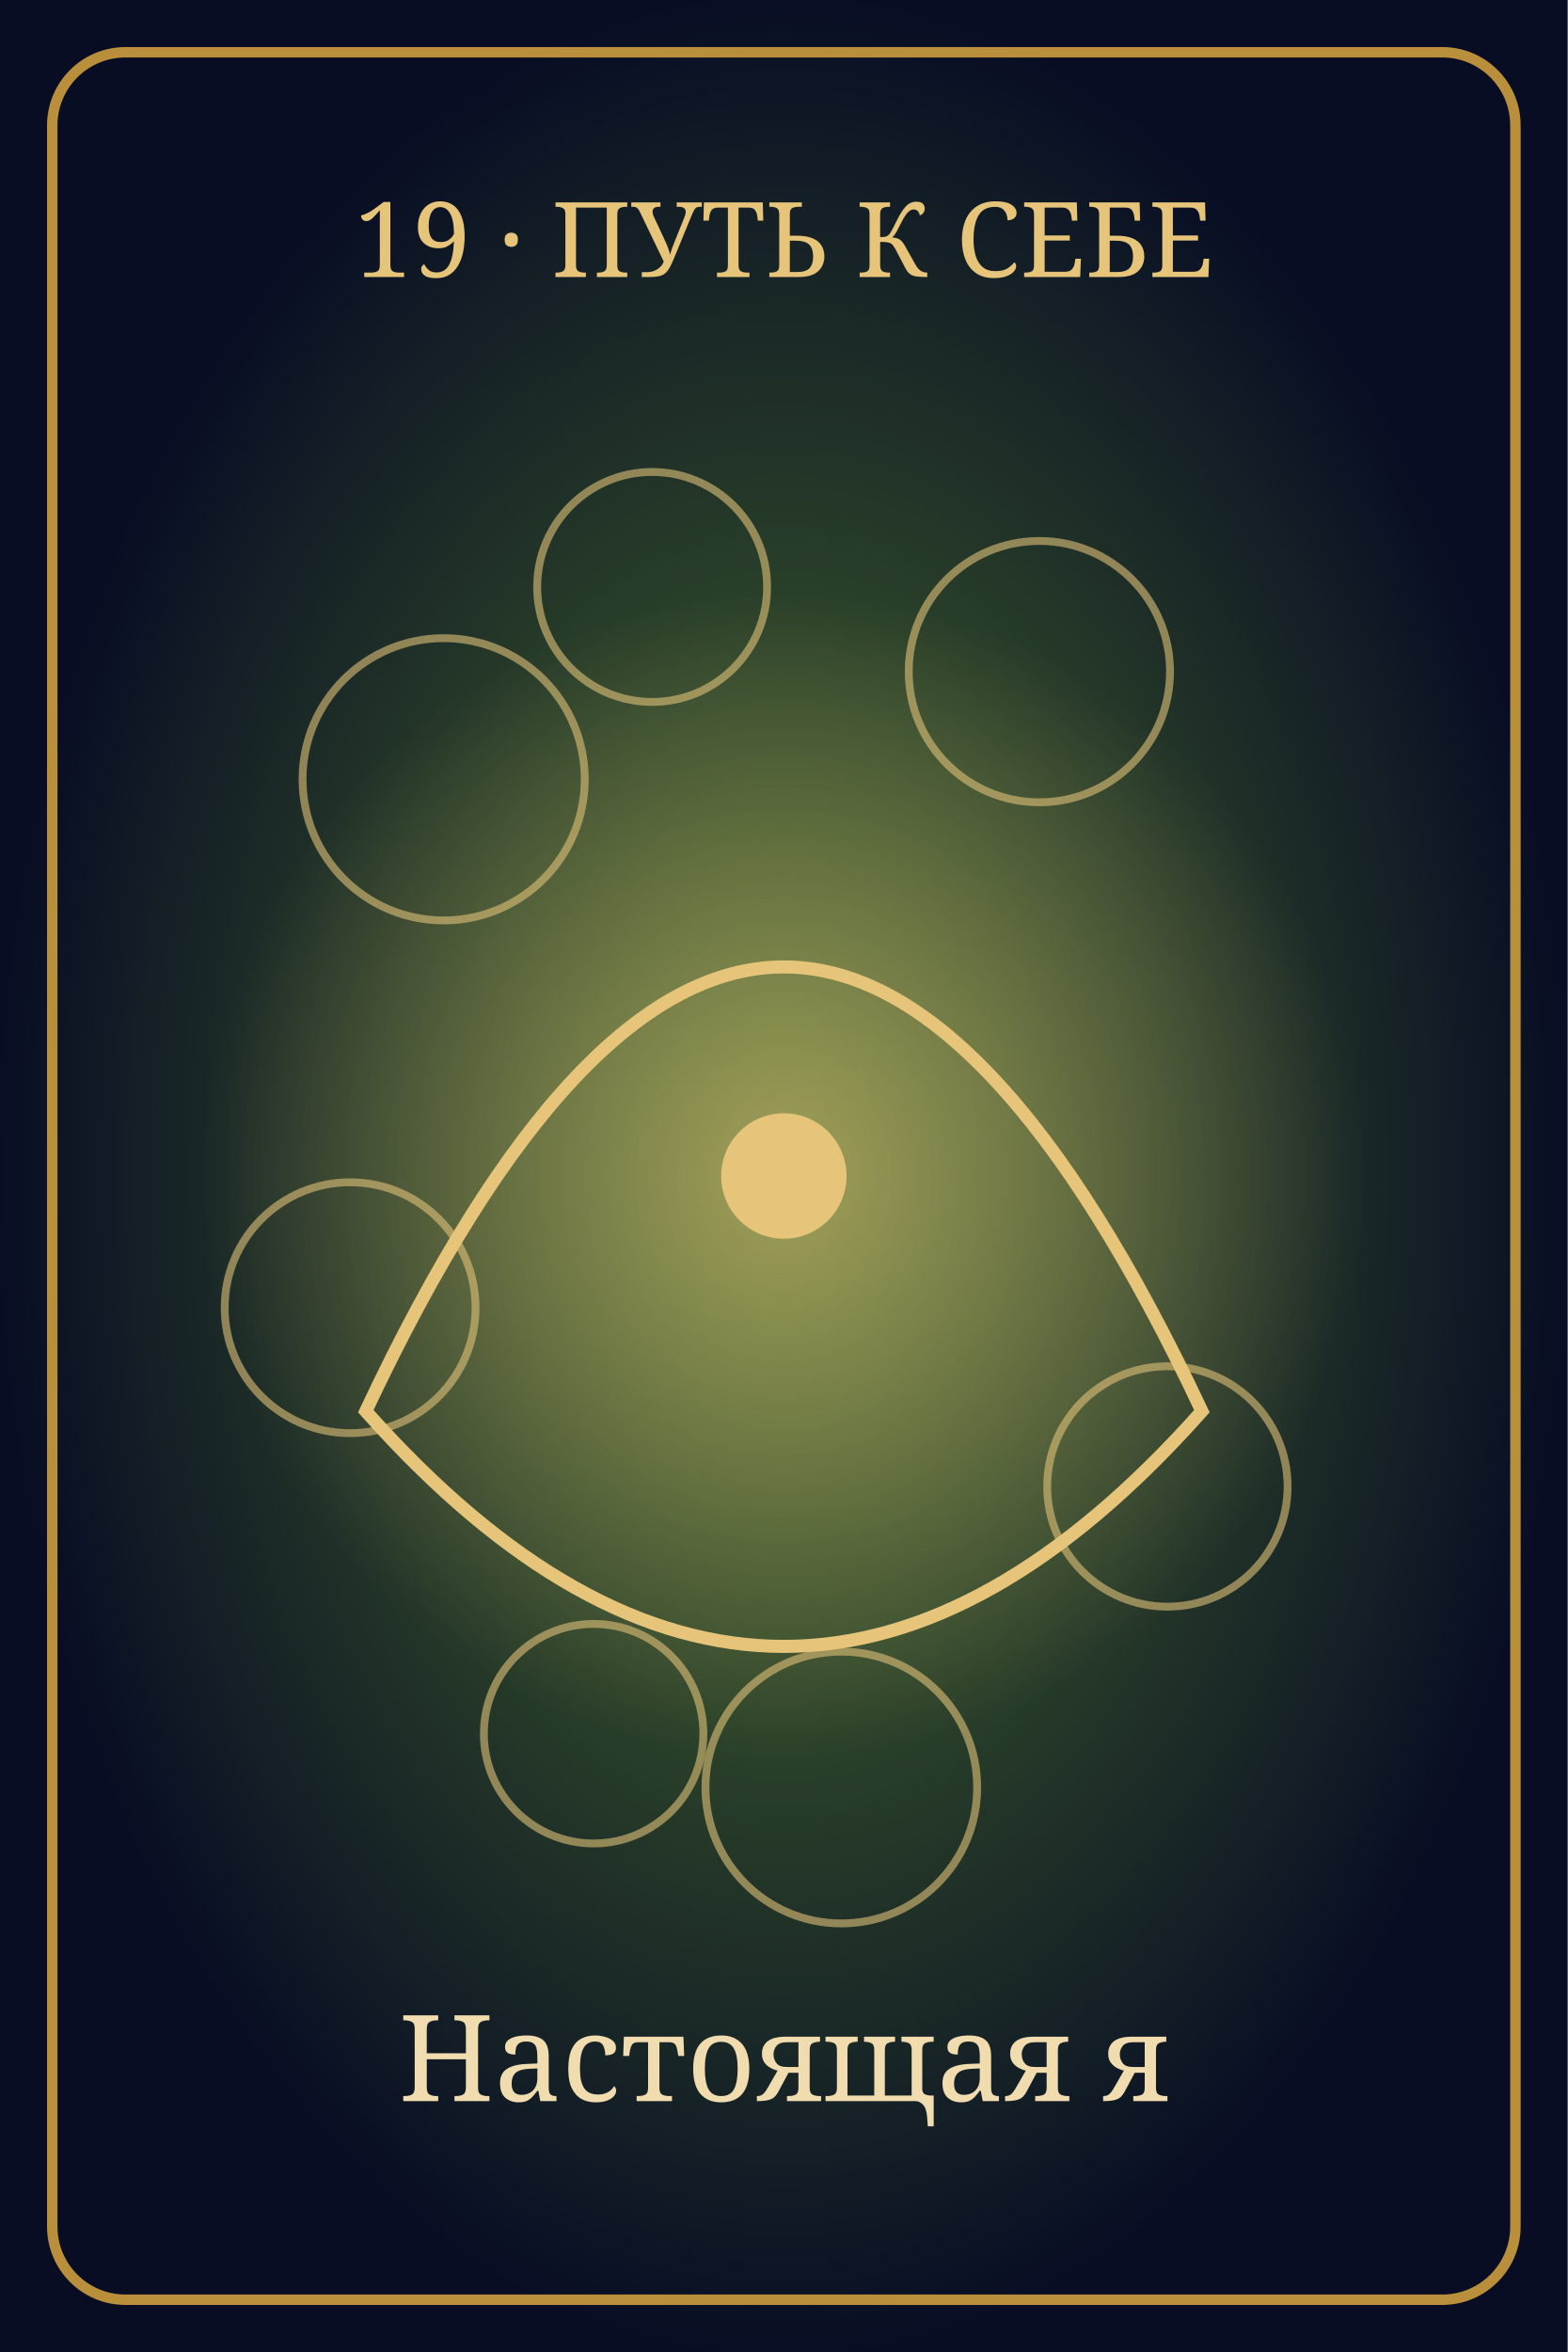
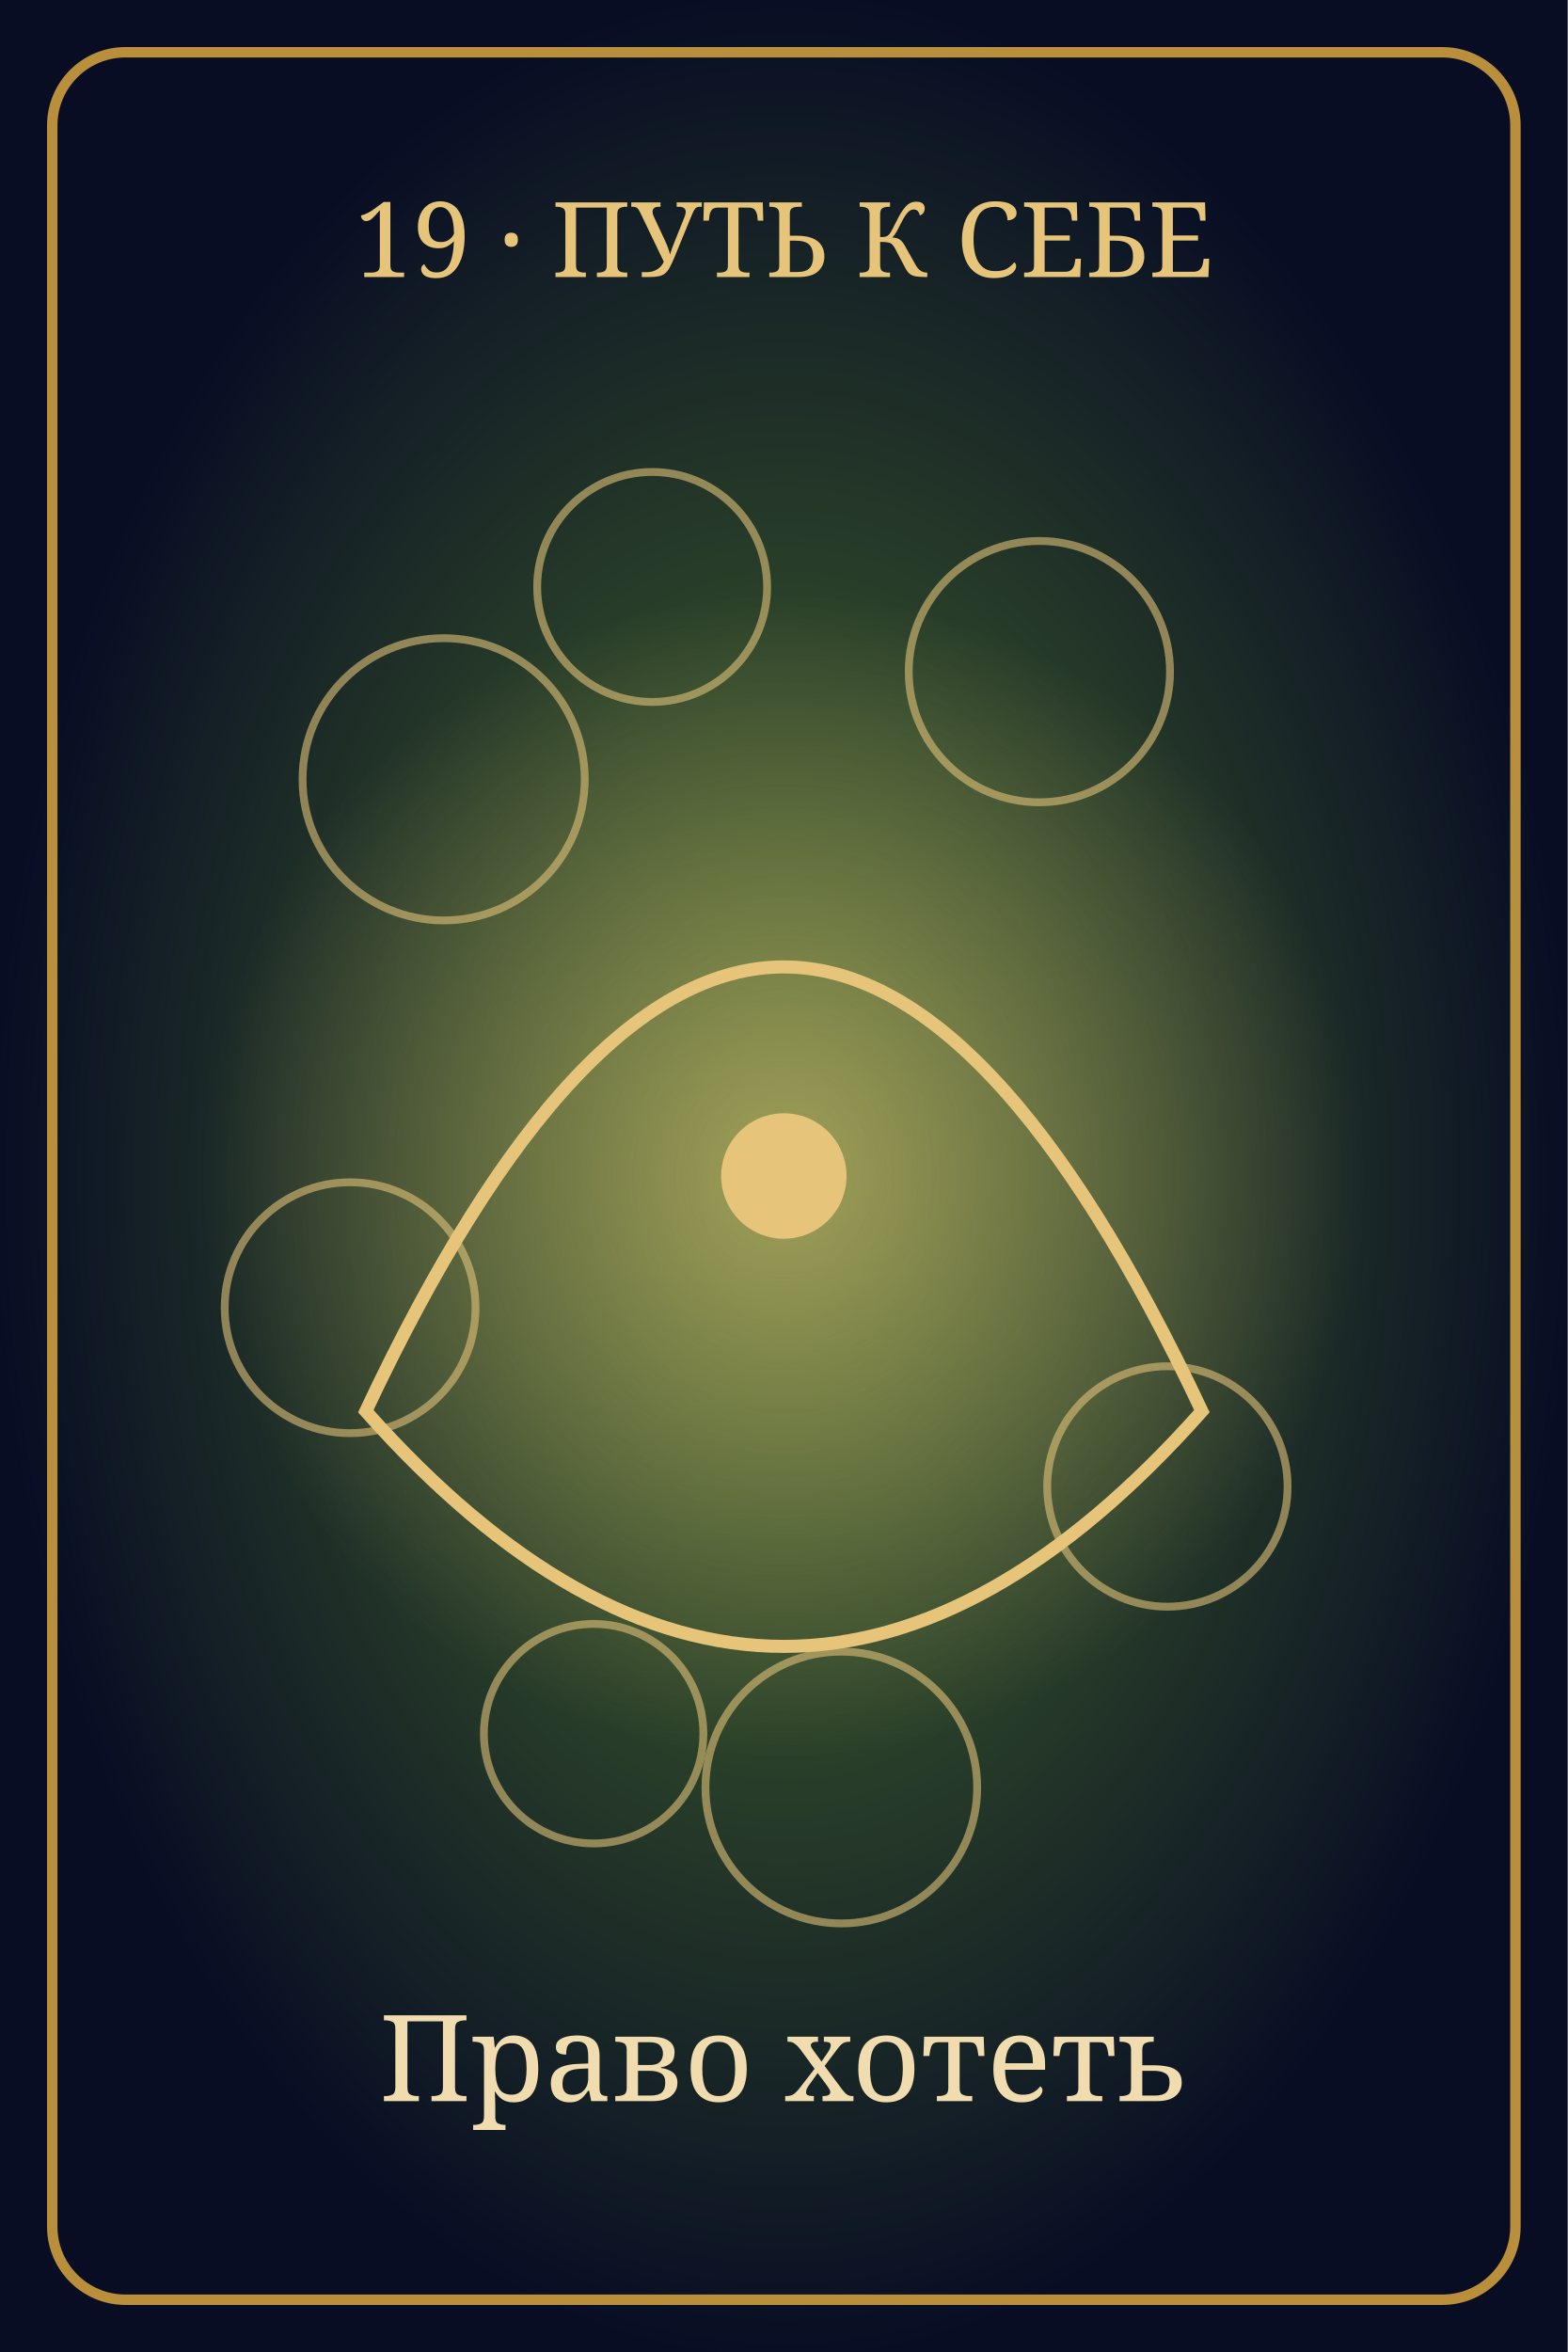
- <svg xmlns="http://www.w3.org/2000/svg" viewBox="0 0 300 450" role="img" aria-label="Иллюстрация карты Настоящая я">
+ <svg xmlns="http://www.w3.org/2000/svg" viewBox="0 0 300 450" role="img" aria-label="Иллюстрация карты Право хотеть">
  <defs>
    <radialGradient id="bg">
      <stop stop-color="hsl(95,42%,31%)" />
      <stop offset="1" stop-color="#080d24" />
    </radialGradient>
    <radialGradient id="glow">
      <stop stop-color="#e6c47a" stop-opacity=".56" />
      <stop offset="1" stop-color="#e6c47a" stop-opacity="0" />
    </radialGradient>
  </defs>
  <rect width="300" height="450" fill="url(#bg)" />
  <rect x="10" y="10" width="280" height="430" rx="14" fill="none" stroke="#b98f3c" stroke-width="2" />
  <circle cx="150" cy="225" r="112" fill="url(#glow)" />
  <g fill="none" stroke="#e6c47a" stroke-width="2.5">
    <path d="M70 270 Q150 100 230 270 Q150 360 70 270Z" />
  </g>
  <circle cx="84.9" cy="149.1" r="27" fill="none" stroke="#e6c47a" stroke-opacity=".58" stroke-width="1.5" />
  <circle cx="161.0" cy="342.0" r="26" fill="none" stroke="#e6c47a" stroke-opacity=".58" stroke-width="1.5" />
  <circle cx="198.9" cy="128.5" r="25" fill="none" stroke="#e6c47a" stroke-opacity=".58" stroke-width="1.5" />
  <circle cx="67.0" cy="250.2" r="24" fill="none" stroke="#e6c47a" stroke-opacity=".58" stroke-width="1.5" />
  <circle cx="223.4" cy="284.4" r="23" fill="none" stroke="#e6c47a" stroke-opacity=".58" stroke-width="1.5" />
  <circle cx="124.8" cy="112.3" r="22" fill="none" stroke="#e6c47a" stroke-opacity=".58" stroke-width="1.5" />
  <circle cx="113.6" cy="331.7" r="21" fill="none" stroke="#e6c47a" stroke-opacity=".58" stroke-width="1.5" />
  <circle cx="150" cy="225" r="12" fill="#e6c47a" />
  <text x="150" y="53" text-anchor="middle" fill="#e6c47a" font-family="Georgia,serif" font-size="20">19 · ПУТЬ К СЕБЕ</text>
-   <text x="150" y="402" text-anchor="middle" fill="#f0dcae" font-family="Georgia,serif" font-size="23" textLength="240" lengthAdjust="spacingAndGlyphs">Настоящая я</text>
+   <text x="150" y="402" text-anchor="middle" fill="#f0dcae" font-family="Georgia,serif" font-size="23" textLength="240" lengthAdjust="spacingAndGlyphs">Право хотеть</text>
</svg>
